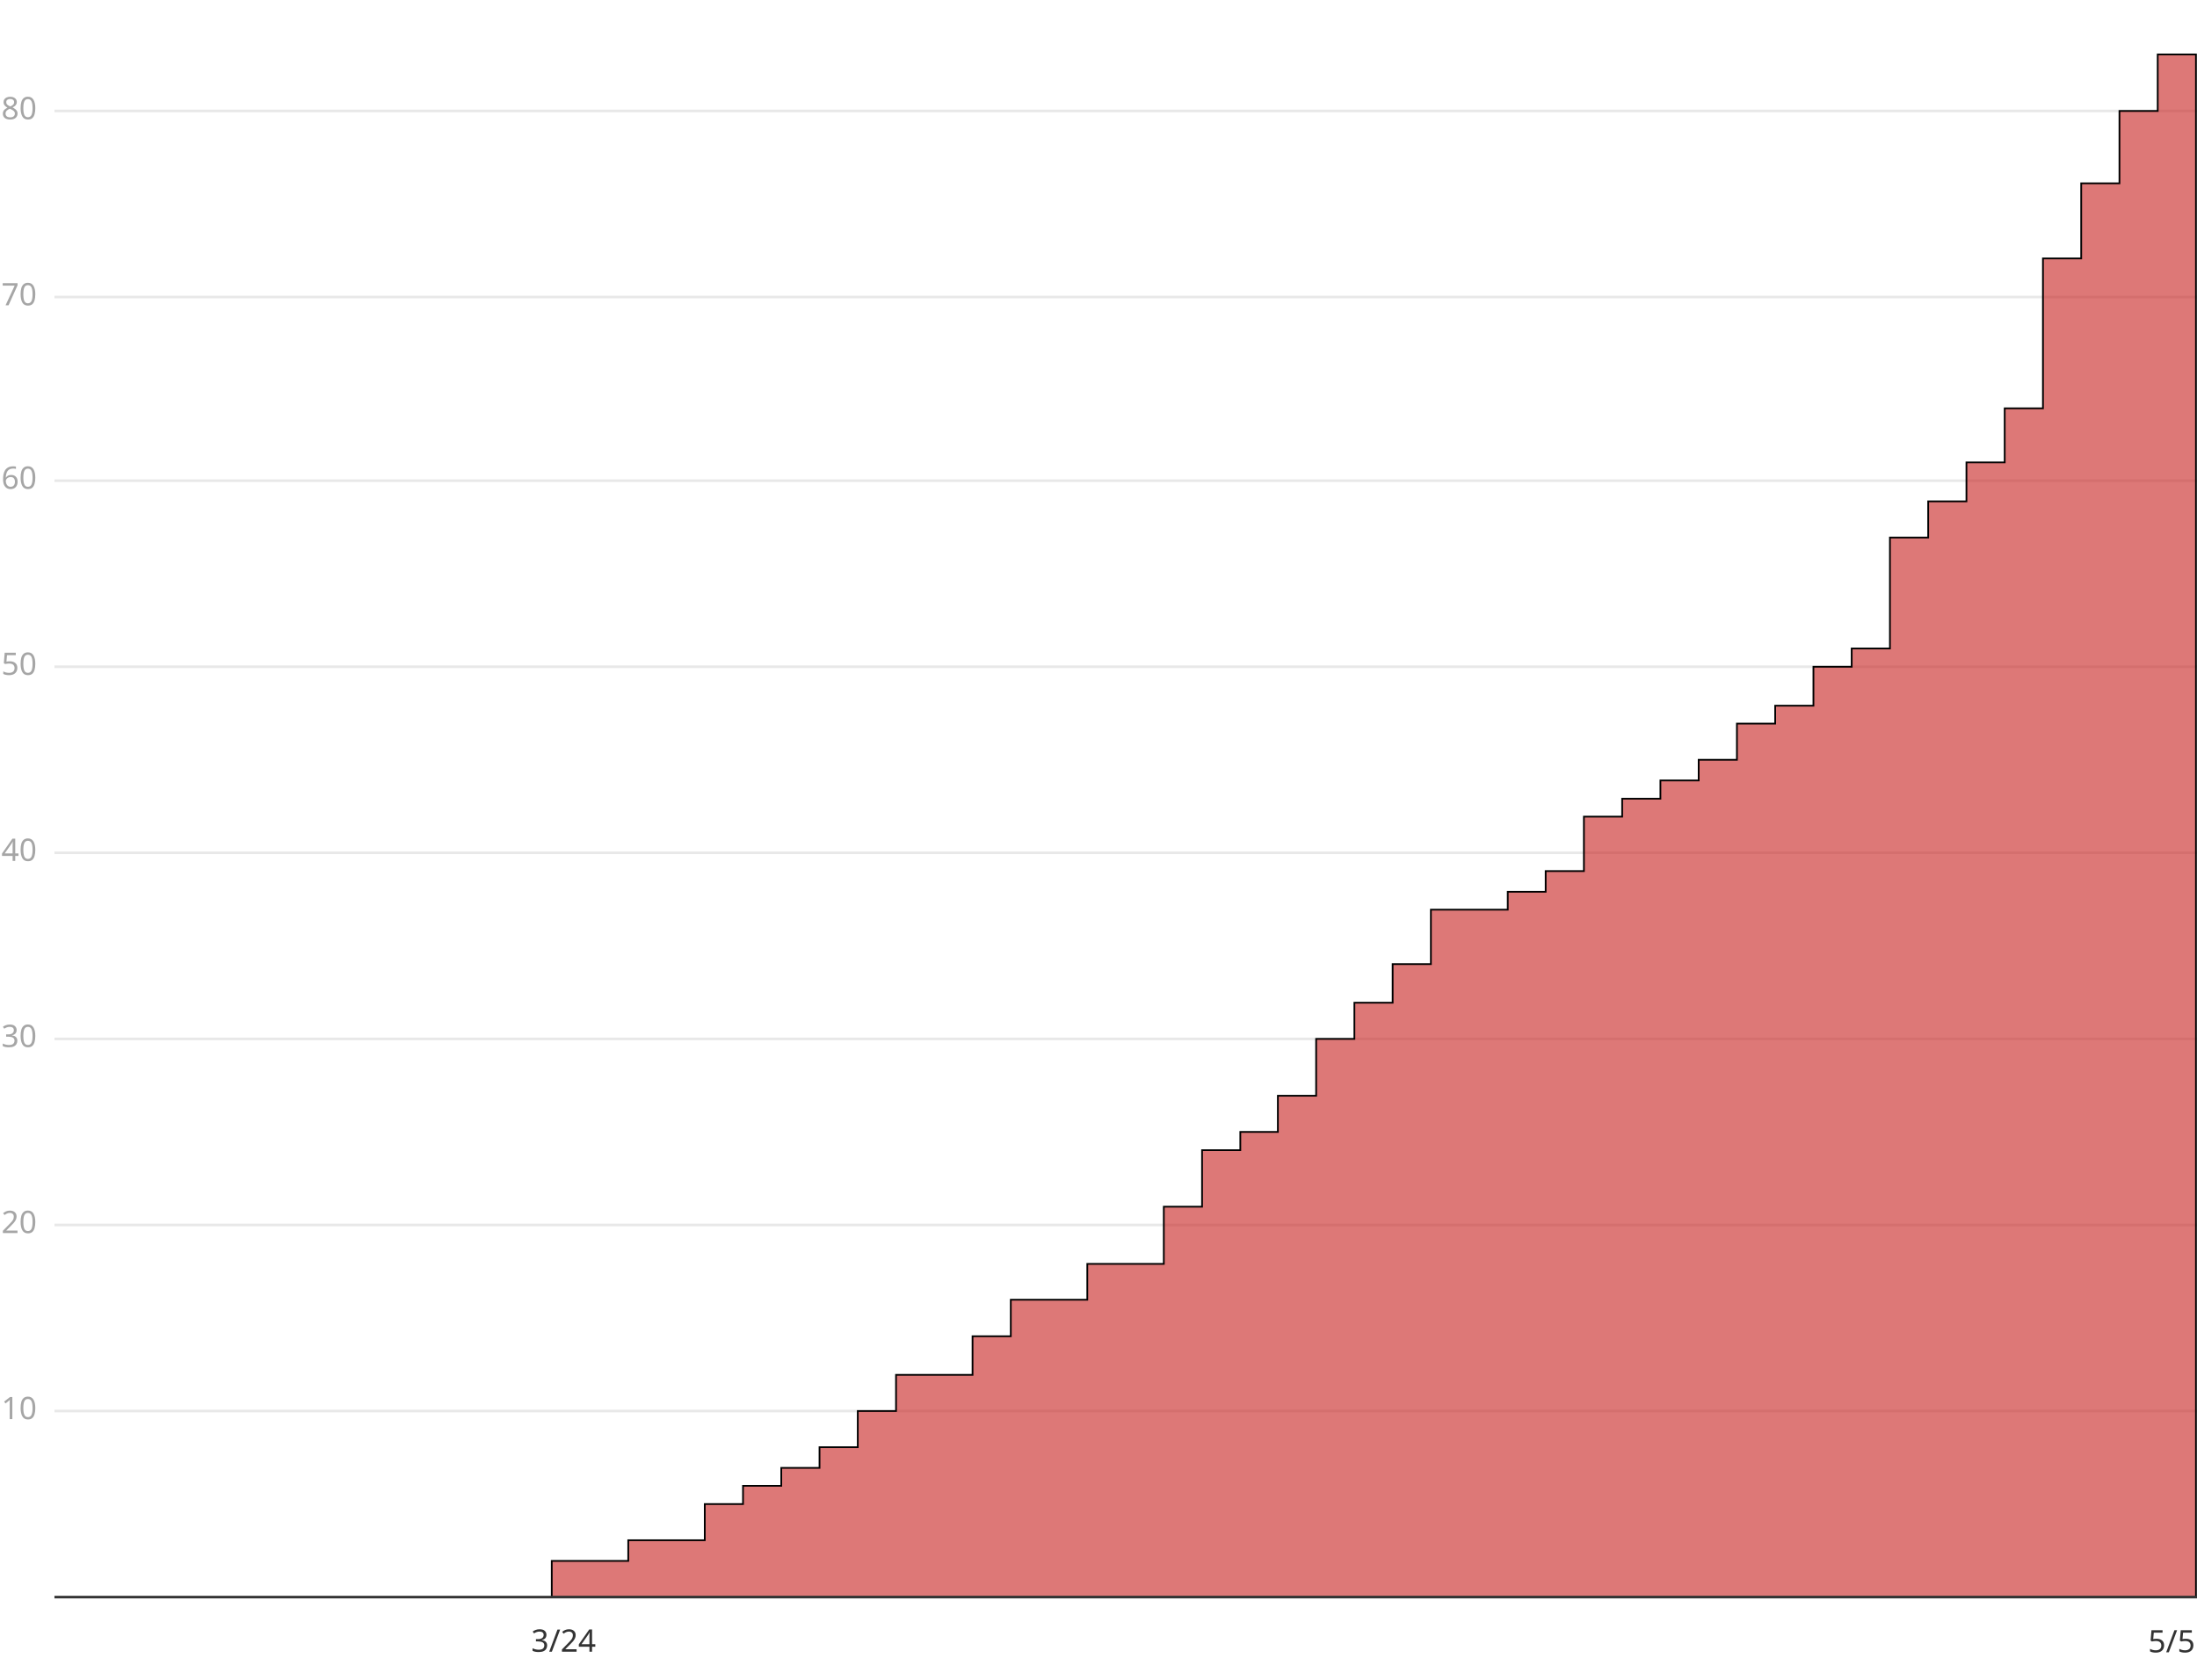
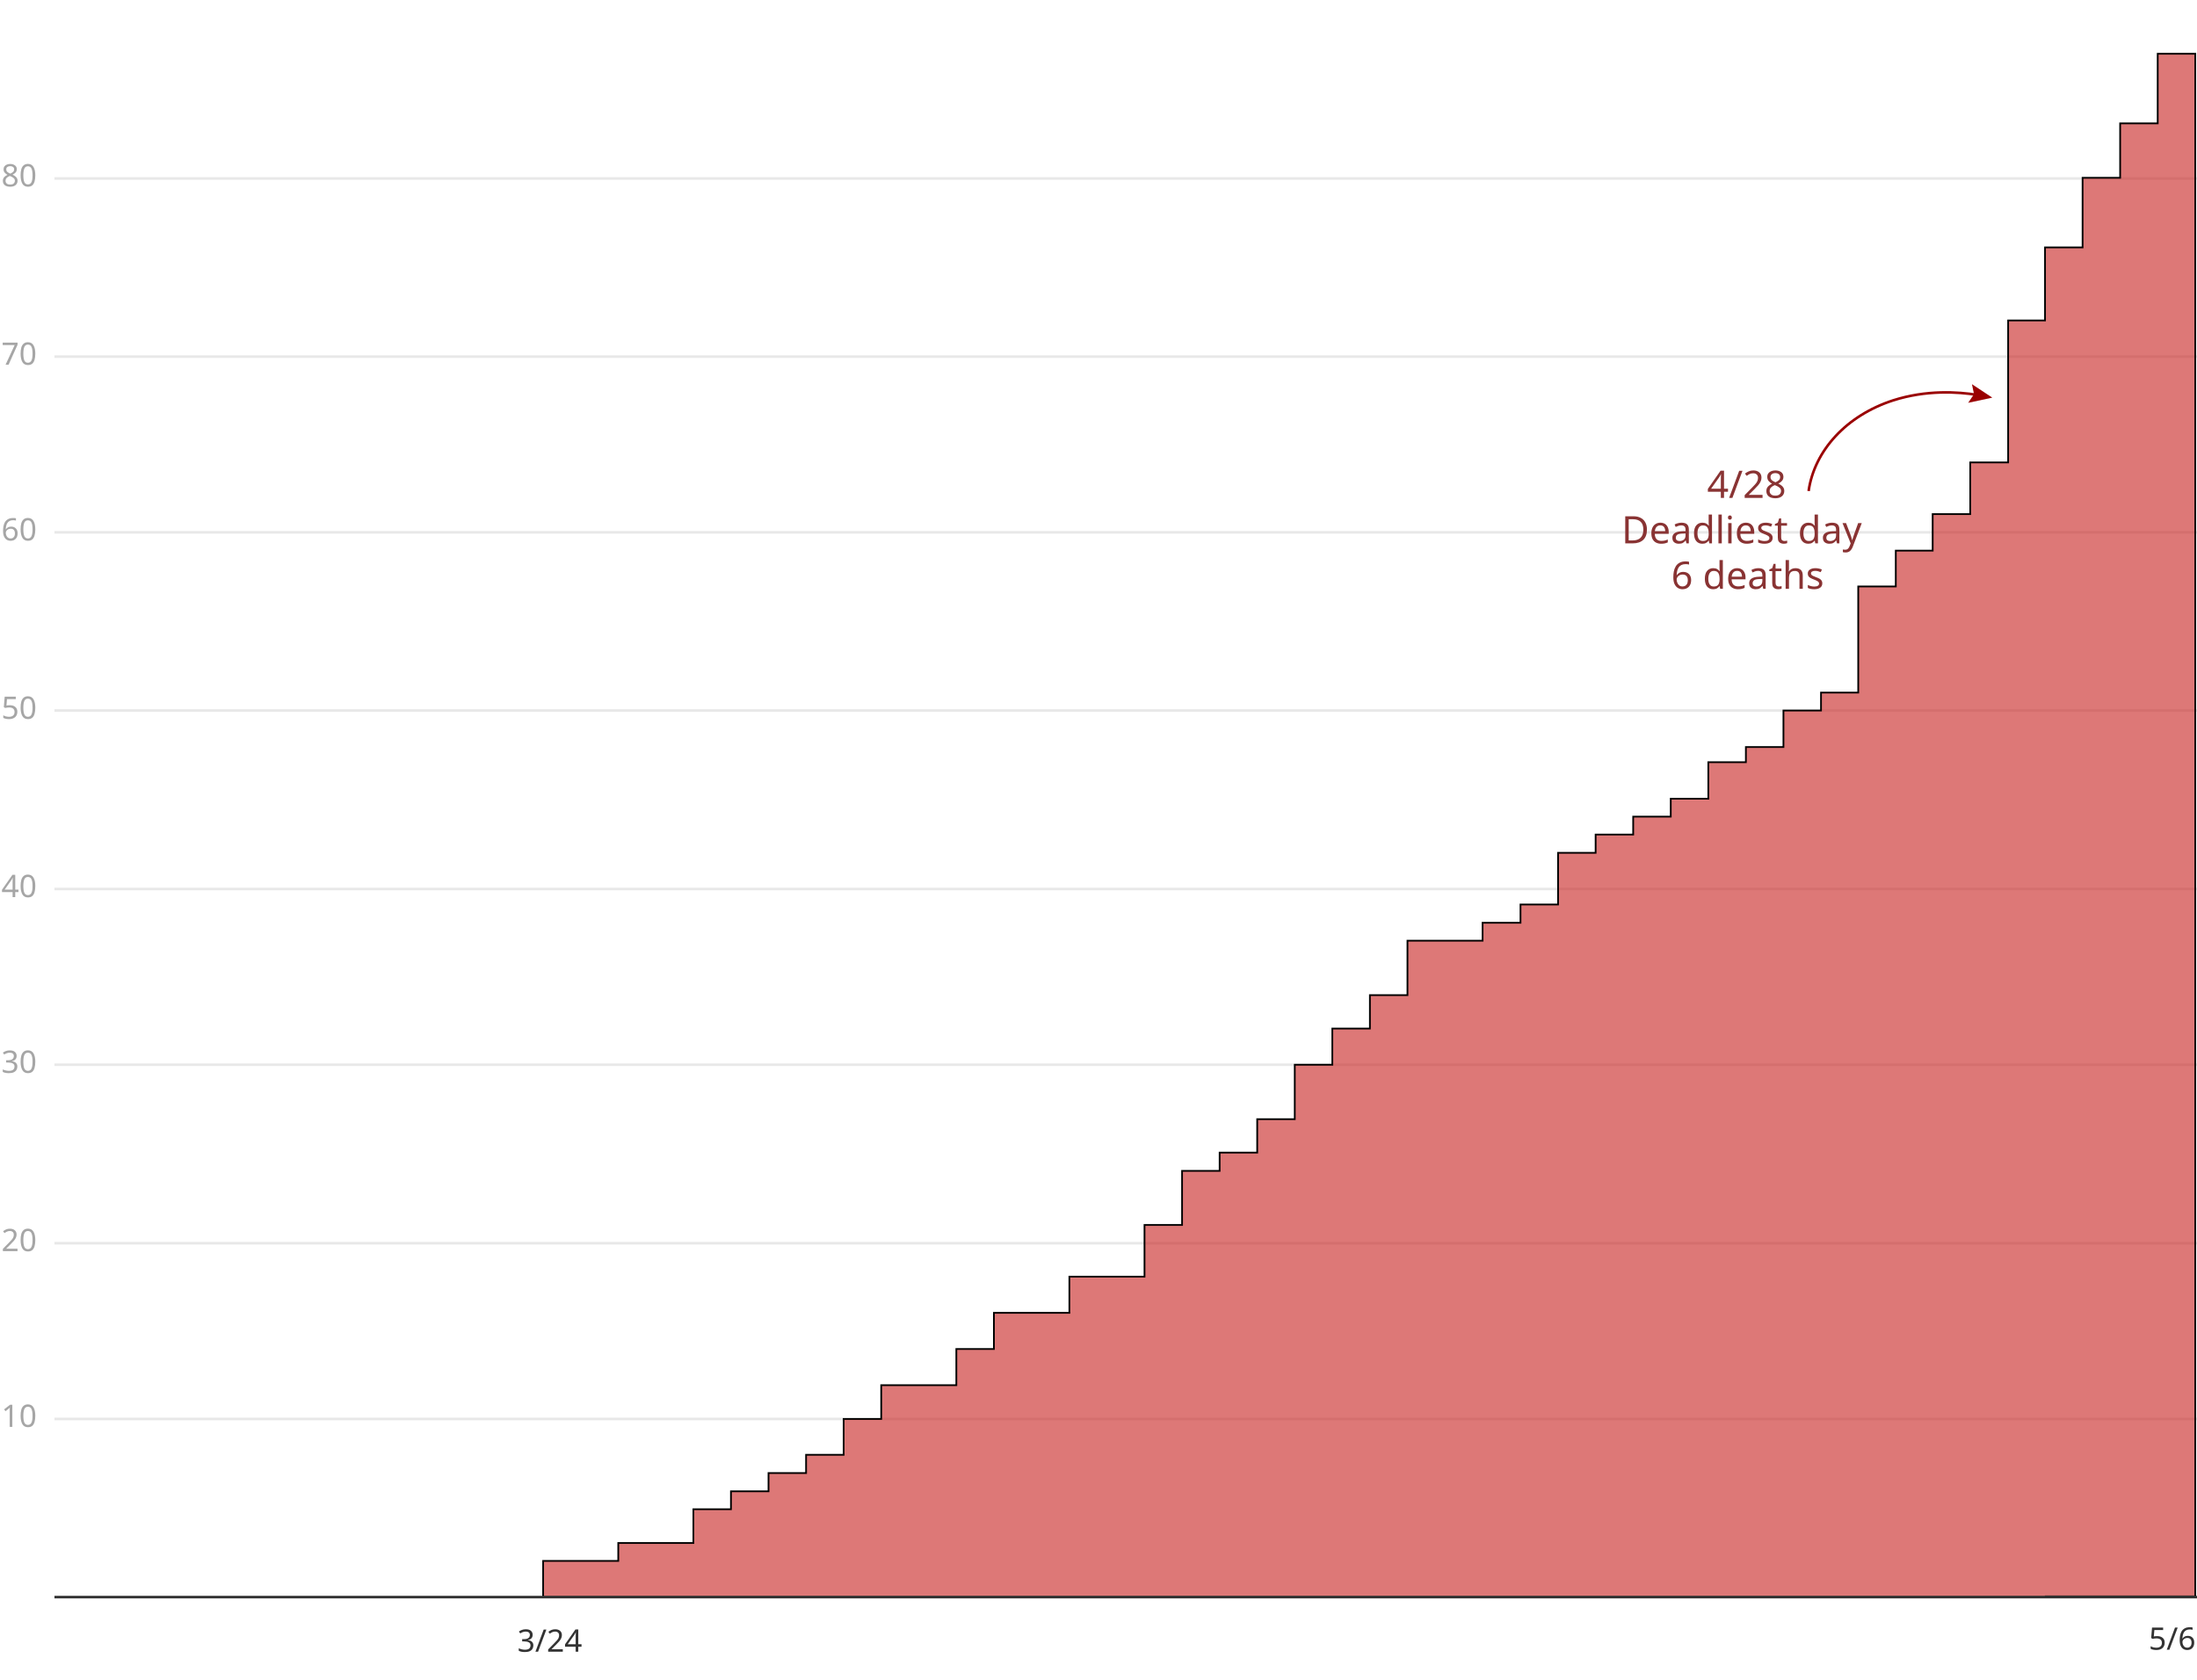
<svg xmlns="http://www.w3.org/2000/svg" xmlns:xlink="http://www.w3.org/1999/xlink" version="1.1" id="Layer_1" x="0px" y="0px" viewBox="0 0 637.5 487.5" style="enable-background:new 0 0 637.5 487.5;" xml:space="preserve">
  <style type="text/css">
	.st0{clip-path:url(#SVGID_2_);enable-background:new    ;}
	.st1{clip-path:url(#SVGID_4_);fill:none;stroke:#E8E8E8;stroke-width:0.75;stroke-miterlimit:10;}
- 	.st2{clip-path:url(#SVGID_6_);fill:none;stroke:#E8E8E8;stroke-width:0.75;stroke-miterlimit:10;}
- 	.st3{clip-path:url(#SVGID_8_);fill:none;stroke:#E8E8E8;stroke-width:0.75;stroke-miterlimit:10;}
- 	.st4{clip-path:url(#SVGID_10_);fill:none;stroke:#E8E8E8;stroke-width:0.75;stroke-miterlimit:10;}
- 	.st5{clip-path:url(#SVGID_12_);fill:none;stroke:#E8E8E8;stroke-width:0.75;stroke-miterlimit:10;}
- 	.st6{clip-path:url(#SVGID_14_);fill:none;stroke:#E8E8E8;stroke-width:0.75;stroke-miterlimit:10;}
- 	.st7{clip-path:url(#SVGID_16_);fill:none;stroke:#E8E8E8;stroke-width:0.75;stroke-miterlimit:10;}
- 	.st8{clip-path:url(#SVGID_18_);fill:none;stroke:#E8E8E8;stroke-width:0.75;stroke-miterlimit:10;}
- 	.st9{clip-path:url(#SVGID_20_);fill:#C71E1D;}
- 	.st10{clip-path:url(#SVGID_22_);fill:#C71E1D;}
- 	.st11{clip-path:url(#SVGID_24_);fill:#C71E1D;}
- 	.st12{clip-path:url(#SVGID_26_);fill:#C71E1D;}
- 	.st13{clip-path:url(#SVGID_28_);fill:#C71E1D;}
- 	.st14{clip-path:url(#SVGID_30_);fill:#C71E1D;}
- 	.st15{clip-path:url(#SVGID_32_);fill:#C71E1D;}
- 	.st16{clip-path:url(#SVGID_34_);fill:#C71E1D;}
- 	.st17{clip-path:url(#SVGID_36_);fill:#C71E1D;}
- 	.st18{clip-path:url(#SVGID_38_);fill:#C71E1D;}
- 	.st19{clip-path:url(#SVGID_40_);fill:#C71E1D;}
- 	.st20{clip-path:url(#SVGID_42_);fill:#C71E1D;}
- 	.st21{clip-path:url(#SVGID_44_);fill:#C71E1D;}
- 	.st22{clip-path:url(#SVGID_46_);fill:#C71E1D;fill-opacity:0.6;stroke:#000000;stroke-width:0.5;stroke-miterlimit:10;}
- 	.st23{clip-path:url(#SVGID_48_);fill:none;stroke:#333333;stroke-width:0.75;stroke-miterlimit:10;}
- 	.st24{clip-path:url(#SVGID_50_);}
- 	.st25{fill:#A6A6A6;}
- 	.st26{font-family:'Roboto-Regular';}
- 	.st27{font-size:9px;}
- 	.st28{clip-path:url(#SVGID_52_);}
- 	.st29{clip-path:url(#SVGID_54_);}
- 	.st30{clip-path:url(#SVGID_56_);}
- 	.st31{clip-path:url(#SVGID_58_);}
- 	.st32{clip-path:url(#SVGID_60_);}
- 	.st33{clip-path:url(#SVGID_62_);}
- 	.st34{clip-path:url(#SVGID_64_);}
- 	.st35{clip-path:url(#SVGID_66_);}
- 	.st36{fill:#333333;}
+ 	.st2{clip-path:url(#SVGID_4_);fill:#C71E1D;}
+ 	.st3{clip-path:url(#SVGID_4_);fill:#C71E1D;fill-opacity:0.6;stroke:#000000;stroke-width:0.5;stroke-miterlimit:10;}
+ 	.st4{clip-path:url(#SVGID_4_);fill:none;stroke:#333333;stroke-width:0.75;stroke-miterlimit:10;}
+ 	.st5{clip-path:url(#SVGID_4_);}
+ 	.st6{fill:#A6A6A6;}
+ 	.st7{font-family:'Roboto-Regular';}
+ 	.st8{font-size:9px;}
+ 	.st9{fill:#333333;}
+ 	.st10{fill:none;stroke:#9A0000;stroke-width:0.75;stroke-miterlimit:10;}
+ 	.st11{fill:#9A0000;}
+ 	.st12{fill:#893333;}
+ 	.st13{font-family:'ArialMT';}
+ 	.st14{font-size:11px;}
+ 	.st15{font-family:'Arial-BoldMT';}
</style>
  <g>
-     <g>
-       <defs>
-         <rect id="SVGID_1_" width="637.5" height="487.5" />
-       </defs>
-       <clipPath id="SVGID_2_">
-         <use xlink:href="#SVGID_1_" style="overflow:visible;" />
-       </clipPath>
-       <g class="st0">
-         <g>
-           <g>
-             <defs>
-               <rect id="SVGID_3_" width="637.5" height="487.5" />
-             </defs>
-             <clipPath id="SVGID_4_">
-               <use xlink:href="#SVGID_3_" style="overflow:visible;" />
-             </clipPath>
-             <line class="st1" x1="15.8" y1="32.2" x2="637.5" y2="32.2" />
-           </g>
-           <g>
-             <defs>
-               <rect id="SVGID_5_" width="637.5" height="487.5" />
-             </defs>
-             <clipPath id="SVGID_6_">
-               <use xlink:href="#SVGID_5_" style="overflow:visible;" />
-             </clipPath>
-             <line class="st2" x1="15.8" y1="86.2" x2="637.5" y2="86.2" />
-           </g>
-           <g>
-             <defs>
-               <rect id="SVGID_7_" width="637.5" height="487.5" />
-             </defs>
-             <clipPath id="SVGID_8_">
-               <use xlink:href="#SVGID_7_" style="overflow:visible;" />
-             </clipPath>
-             <line class="st3" x1="15.8" y1="139.5" x2="637.5" y2="139.5" />
-           </g>
-           <g>
-             <defs>
-               <rect id="SVGID_9_" width="637.5" height="487.5" />
-             </defs>
-             <clipPath id="SVGID_10_">
-               <use xlink:href="#SVGID_9_" style="overflow:visible;" />
-             </clipPath>
-             <line class="st4" x1="15.8" y1="193.5" x2="637.5" y2="193.5" />
-           </g>
-           <g>
-             <defs>
-               <rect id="SVGID_11_" width="637.5" height="487.5" />
-             </defs>
-             <clipPath id="SVGID_12_">
-               <use xlink:href="#SVGID_11_" style="overflow:visible;" />
-             </clipPath>
-             <line class="st5" x1="15.8" y1="247.5" x2="637.5" y2="247.5" />
-           </g>
-           <g>
-             <defs>
-               <rect id="SVGID_13_" width="637.5" height="487.5" />
-             </defs>
-             <clipPath id="SVGID_14_">
-               <use xlink:href="#SVGID_13_" style="overflow:visible;" />
-             </clipPath>
-             <line class="st6" x1="15.8" y1="301.5" x2="637.5" y2="301.5" />
-           </g>
-           <g>
-             <defs>
-               <rect id="SVGID_15_" width="637.5" height="487.5" />
-             </defs>
-             <clipPath id="SVGID_16_">
-               <use xlink:href="#SVGID_15_" style="overflow:visible;" />
-             </clipPath>
-             <line class="st7" x1="15.8" y1="355.5" x2="637.5" y2="355.5" />
-           </g>
-           <g>
-             <defs>
-               <rect id="SVGID_17_" width="637.5" height="487.5" />
-             </defs>
-             <clipPath id="SVGID_18_">
-               <use xlink:href="#SVGID_17_" style="overflow:visible;" />
-             </clipPath>
-             <line class="st8" x1="15.8" y1="409.5" x2="637.5" y2="409.5" />
-           </g>
-           <g>
-             <defs>
-               <rect id="SVGID_19_" width="637.5" height="487.5" />
-             </defs>
-             <clipPath id="SVGID_20_">
-               <use xlink:href="#SVGID_19_" style="overflow:visible;" />
-             </clipPath>
-             <path class="st9" d="M15.8,463.5h11.1H15.8z" />
-           </g>
-           <g>
-             <defs>
-               <rect id="SVGID_21_" width="637.5" height="487.5" />
-             </defs>
-             <clipPath id="SVGID_22_">
-               <use xlink:href="#SVGID_21_" style="overflow:visible;" />
-             </clipPath>
-             <path class="st10" d="M26.9,463.5H38H26.9z" />
-           </g>
-           <g>
-             <defs>
-               <rect id="SVGID_23_" width="637.5" height="487.5" />
-             </defs>
-             <clipPath id="SVGID_24_">
-               <use xlink:href="#SVGID_23_" style="overflow:visible;" />
-             </clipPath>
-             <path class="st11" d="M38,463.5h11.1H38z" />
-           </g>
-           <g>
-             <defs>
-               <rect id="SVGID_25_" width="637.5" height="487.5" />
-             </defs>
-             <clipPath id="SVGID_26_">
-               <use xlink:href="#SVGID_25_" style="overflow:visible;" />
-             </clipPath>
-             <path class="st12" d="M49.1,463.5h11.1H49.1z" />
-           </g>
-           <g>
-             <defs>
-               <rect id="SVGID_27_" width="637.5" height="487.5" />
-             </defs>
-             <clipPath id="SVGID_28_">
-               <use xlink:href="#SVGID_27_" style="overflow:visible;" />
-             </clipPath>
-             <path class="st13" d="M60.2,463.5h11.1H60.2z" />
-           </g>
-           <g>
-             <defs>
-               <rect id="SVGID_29_" width="637.5" height="487.5" />
-             </defs>
-             <clipPath id="SVGID_30_">
-               <use xlink:href="#SVGID_29_" style="overflow:visible;" />
-             </clipPath>
-             <path class="st14" d="M71.3,463.5h11.1H71.3z" />
-           </g>
-           <g>
-             <defs>
-               <rect id="SVGID_31_" width="637.5" height="487.5" />
-             </defs>
-             <clipPath id="SVGID_32_">
-               <use xlink:href="#SVGID_31_" style="overflow:visible;" />
-             </clipPath>
-             <path class="st15" d="M82.4,463.5h11.1H82.4z" />
-           </g>
-           <g>
-             <defs>
-               <rect id="SVGID_33_" width="637.5" height="487.5" />
-             </defs>
-             <clipPath id="SVGID_34_">
-               <use xlink:href="#SVGID_33_" style="overflow:visible;" />
-             </clipPath>
-             <path class="st16" d="M93.5,463.5h11.1H93.5z" />
-           </g>
-           <g>
-             <defs>
-               <rect id="SVGID_35_" width="637.5" height="487.5" />
-             </defs>
-             <clipPath id="SVGID_36_">
-               <use xlink:href="#SVGID_35_" style="overflow:visible;" />
-             </clipPath>
-             <path class="st17" d="M104.6,463.5h11.1H104.6z" />
-           </g>
-           <g>
-             <defs>
-               <rect id="SVGID_37_" width="637.5" height="487.5" />
-             </defs>
-             <clipPath id="SVGID_38_">
-               <use xlink:href="#SVGID_37_" style="overflow:visible;" />
-             </clipPath>
-             <path class="st18" d="M115.7,463.5h11.1H115.7z" />
-           </g>
-           <g>
-             <defs>
-               <rect id="SVGID_39_" width="637.5" height="487.5" />
-             </defs>
-             <clipPath id="SVGID_40_">
-               <use xlink:href="#SVGID_39_" style="overflow:visible;" />
-             </clipPath>
-             <path class="st19" d="M126.8,463.5h11.1H126.8z" />
-           </g>
-           <g>
-             <defs>
-               <rect id="SVGID_41_" width="637.5" height="487.5" />
-             </defs>
-             <clipPath id="SVGID_42_">
-               <use xlink:href="#SVGID_41_" style="overflow:visible;" />
-             </clipPath>
-             <path class="st20" d="M137.9,463.5H149H137.9z" />
-           </g>
-           <g>
-             <defs>
-               <rect id="SVGID_43_" width="637.5" height="487.5" />
-             </defs>
-             <clipPath id="SVGID_44_">
-               <use xlink:href="#SVGID_43_" style="overflow:visible;" />
-             </clipPath>
-             <path class="st21" d="M149,463.5h11.1H149z" />
-           </g>
-           <g>
-             <defs>
-               <rect id="SVGID_45_" width="637.5" height="487.5" />
-             </defs>
-             <clipPath id="SVGID_46_">
-               <use xlink:href="#SVGID_45_" style="overflow:visible;" />
-             </clipPath>
-             <polygon class="st22" points="626.1,15.8 626.1,32.2 615,32.2 615,53.2 603.9,53.2 603.9,75 592.8,75 592.8,118.5 581.7,118.5        581.7,134.2 570.6,134.2 570.6,145.5 559.5,145.5 559.5,156 548.4,156 548.4,188.2 537.3,188.2 537.3,193.5 526.2,193.5        526.2,204.8 515.1,204.8 515.1,210 504,210 504,220.5 492.9,220.5 492.9,226.5 481.8,226.5 481.8,231.8 470.7,231.8 470.7,237        459.6,237 459.6,252.8 448.5,252.8 448.5,258.8 437.5,258.8 437.5,264 426.3,264 415.2,264 415.2,279.8 404.1,279.8 404.1,291        393,291 393,301.5 381.9,301.5 381.9,318 370.8,318 370.8,328.5 359.9,328.5 359.9,333.8 348.8,333.8 348.8,350.2 337.7,350.2        337.7,366.8 326.6,366.8 326.6,366.8 315.5,366.8 315.5,377.2 304.4,377.2 293.3,377.2 293.3,387.8 282.2,387.8 282.2,399        271.1,399 260,399 260,409.5 248.9,409.5 248.9,420 237.8,420 237.8,426 226.7,426 226.7,431.2 215.6,431.2 215.6,436.5        204.5,436.5 204.5,447 193.4,447 182.3,447 182.3,453 171.2,453 171.2,453 160.1,453 160.1,463.5 171.2,463.5 171.2,463.5        182.3,463.5 182.3,463.5 193.4,463.5 204.5,463.5 215.6,463.5 215.6,463.5 226.7,463.5 237.8,463.5 248.9,463.5 248.9,463.5        260,463.5 260,463.5 271.1,463.5 282.2,463.5 293.3,463.5 293.3,463.5 304.4,463.5 315.5,463.5 326.6,463.5 326.6,463.5        337.7,463.5 337.7,463.5 348.8,463.5 359.9,463.5 370.8,463.5 371,463.5 381.9,463.5 393,463.5 404.1,463.5 415.2,463.5        426.3,463.5 437.5,463.5 448.5,463.5 448.6,463.5 459.6,463.5 470.7,463.5 481.8,463.5 492.9,463.5 504,463.5 515.1,463.5        526.2,463.5 526.2,463.5 537.3,463.5 548.4,463.5 548.4,463.5 559.5,463.5 570.6,463.5 581.7,463.5 581.7,463.5 592.8,463.5        603.9,463.5 603.9,463.5 615,463.5 626.1,463.5 626.1,463.5 637.2,463.5 637.2,15.8      " />
-           </g>
-           <g>
-             <defs>
-               <rect id="SVGID_47_" width="637.5" height="487.5" />
-             </defs>
-             <clipPath id="SVGID_48_">
-               <use xlink:href="#SVGID_47_" style="overflow:visible;" />
-             </clipPath>
-             <line class="st23" x1="15.8" y1="463.5" x2="637.5" y2="463.5" />
-           </g>
-           <g>
-             <defs>
-               <rect id="SVGID_49_" width="637.5" height="487.5" />
-             </defs>
-             <clipPath id="SVGID_50_">
-               <use xlink:href="#SVGID_49_" style="overflow:visible;" />
-             </clipPath>
-             <g class="st24">
-               <text transform="matrix(1 0 0 1 0.3926 411.8496)" class="st25 st26 st27">10</text>
-             </g>
-           </g>
-           <g>
-             <defs>
-               <rect id="SVGID_51_" width="637.5" height="487.5" />
-             </defs>
-             <clipPath id="SVGID_52_">
-               <use xlink:href="#SVGID_51_" style="overflow:visible;" />
-             </clipPath>
-             <g class="st28">
-               <text transform="matrix(1 0 0 1 0.3926 357.8496)" class="st25 st26 st27">20</text>
-             </g>
-           </g>
-           <g>
-             <defs>
-               <rect id="SVGID_53_" width="637.5" height="487.5" />
-             </defs>
-             <clipPath id="SVGID_54_">
-               <use xlink:href="#SVGID_53_" style="overflow:visible;" />
-             </clipPath>
-             <g class="st29">
-               <text transform="matrix(1 0 0 1 0.3926 303.8496)" class="st25 st26 st27">30</text>
-             </g>
-           </g>
-           <g>
-             <defs>
-               <rect id="SVGID_55_" width="637.5" height="487.5" />
-             </defs>
-             <clipPath id="SVGID_56_">
-               <use xlink:href="#SVGID_55_" style="overflow:visible;" />
-             </clipPath>
-             <g class="st30">
-               <text transform="matrix(1 0 0 1 0.3926 249.8496)" class="st25 st26 st27">40</text>
-             </g>
-           </g>
-           <g>
-             <defs>
-               <rect id="SVGID_57_" width="637.5" height="487.5" />
-             </defs>
-             <clipPath id="SVGID_58_">
-               <use xlink:href="#SVGID_57_" style="overflow:visible;" />
-             </clipPath>
-             <g class="st31">
-               <text transform="matrix(1 0 0 1 0.3926 195.8496)" class="st25 st26 st27">50</text>
-             </g>
-           </g>
-           <g>
-             <defs>
-               <rect id="SVGID_59_" width="637.5" height="487.5" />
-             </defs>
-             <clipPath id="SVGID_60_">
-               <use xlink:href="#SVGID_59_" style="overflow:visible;" />
-             </clipPath>
-             <g class="st32">
-               <text transform="matrix(1 0 0 1 0.3926 141.8496)" class="st25 st26 st27">60</text>
-             </g>
-           </g>
-           <g>
-             <defs>
-               <rect id="SVGID_61_" width="637.5" height="487.5" />
-             </defs>
-             <clipPath id="SVGID_62_">
-               <use xlink:href="#SVGID_61_" style="overflow:visible;" />
-             </clipPath>
-             <g class="st33">
-               <text transform="matrix(1 0 0 1 0.3926 88.5996)" class="st25 st26 st27">70</text>
-             </g>
-           </g>
-           <g>
-             <defs>
-               <rect id="SVGID_63_" width="637.5" height="487.5" />
-             </defs>
-             <clipPath id="SVGID_64_">
-               <use xlink:href="#SVGID_63_" style="overflow:visible;" />
-             </clipPath>
-             <g class="st34">
-               <text transform="matrix(1 0 0 1 0.3926 34.5996)" class="st25 st26 st27">80</text>
-             </g>
-           </g>
-           <g>
-             <defs>
-               <rect id="SVGID_65_" width="637.5" height="487.5" />
-             </defs>
-             <clipPath id="SVGID_66_">
-               <use xlink:href="#SVGID_65_" style="overflow:visible;" />
-             </clipPath>
-             <g class="st35">
-               <text transform="matrix(1 0 0 1 154.124 479.3496)" class="st36 st26 st27">3/24</text>
-             </g>
-           </g>
+     <defs>
+       <rect id="SVGID_1_" width="637.5" height="487.5" />
+     </defs>
+     <clipPath id="SVGID_2_">
+       <use xlink:href="#SVGID_1_" style="overflow:visible;" />
+     </clipPath>
+     <g class="st0">
+       <g>
+         <defs>
+           <rect id="SVGID_3_" width="637.5" height="487.5" />
+         </defs>
+         <clipPath id="SVGID_4_">
+           <use xlink:href="#SVGID_3_" style="overflow:visible;" />
+         </clipPath>
+         <line class="st1" x1="15.8" y1="51.8" x2="637.5" y2="51.8" />
+         <line class="st1" x1="15.8" y1="103.5" x2="637.5" y2="103.5" />
+         <line class="st1" x1="15.8" y1="154.5" x2="637.5" y2="154.5" />
+         <line class="st1" x1="15.8" y1="206.2" x2="637.5" y2="206.2" />
+         <line class="st1" x1="15.8" y1="258" x2="637.5" y2="258" />
+         <line class="st1" x1="15.8" y1="309" x2="637.5" y2="309" />
+         <line class="st1" x1="15.8" y1="360.8" x2="637.5" y2="360.8" />
+         <line class="st1" x1="15.8" y1="411.8" x2="637.5" y2="411.8" />
+         <path class="st2" d="M15.8,463.5h10.9H15.8z" />
+         <path class="st2" d="M26.7,463.5h10.9H26.7z" />
+         <path class="st2" d="M37.6,463.5h10.9H37.6z" />
+         <path class="st2" d="M48.5,463.5h10.9H48.5z" />
+         <path class="st2" d="M59.4,463.5h10.9H59.4z" />
+         <path class="st2" d="M70.3,463.5h10.9H70.3z" />
+         <path class="st2" d="M81.2,463.5h10.9H81.2z" />
+         <path class="st2" d="M92.1,463.5H103H92.1z" />
+         <path class="st2" d="M103,463.5h10.9H103z" />
+         <path class="st2" d="M113.9,463.5h10.9H113.9z" />
+         <path class="st2" d="M124.8,463.5h10.9H124.8z" />
+         <path class="st2" d="M135.7,463.5h10.9H135.7z" />
+         <path class="st2" d="M146.6,463.5h10.9H146.6z" />
+         <polygon class="st3" points="626.1,15.6 626.1,35.8 615.2,35.8 615.2,51.6 604.3,51.6 604.3,71.8 593.4,71.8 593.4,93 582.7,93      582.7,134.2 571.7,134.2 571.7,149.2 560.8,149.2 560.8,159.8 550.1,159.8 550.1,170.2 539.2,170.2 539.2,201 528.4,201      528.4,206.2 517.5,206.2 517.5,216.8 506.6,216.8 506.6,221.2 495.7,221.2 495.7,231.8 484.8,231.8 484.8,237 473.9,237      473.9,242.2 463,242.2 463,247.5 452.1,247.5 452.1,262.5 441.2,262.5 441.2,267.8 430.2,267.8 430.2,273 419.3,273 419.3,273      408.4,273 408.4,288.8 397.5,288.8 397.5,298.5 386.6,298.5 386.6,309 375.7,309 375.7,324.8 364.8,324.8 364.8,334.5      353.9,334.5 353.9,339.8 343,339.8 343,355.5 332.1,355.5 332.1,370.5 321.2,370.5 310.3,370.5 310.3,381 299.4,381 288.4,381      288.4,391.5 277.5,391.5 277.5,402 266.6,402 255.7,402 255.7,411.8 244.8,411.8 244.8,422.2 233.9,422.2 233.9,427.5 223,427.5      223,432.8 212.1,432.8 212.1,438 201.2,438 201.2,447.8 190.3,447.8 190.3,447.8 179.4,447.8 179.4,453 168.5,453 168.5,453      157.6,453 157.6,463.5 168.5,463.5 168.5,463.5 179.4,463.5 179.4,463.5 190.3,463.5 190.3,463.5 201.2,463.5 201.2,463.5      212.1,463.5 212.1,463.5 223,463.5 233.9,463.5 233.9,463.5 244.8,463.5 244.8,463.5 255.7,463.5 266.6,463.5 277.5,463.5      288.4,463.5 288.4,463.5 299.4,463.5 310.3,463.5 321.2,463.5 332.1,463.5 343,463.5 353.9,463.5 364.8,463.5 375.7,463.5      375.7,463.5 386.6,463.5 386.6,463.5 397.5,463.5 397.5,463.5 408.4,463.5 408.4,463.5 419.3,463.5 419.3,463.5 430.2,463.5      430.3,463.5 441.2,463.5 441.2,463.5 452.1,463.5 452.1,463.5 463,463.5 463,463.5 473.9,463.5 484.8,463.5 484.8,463.5      495.7,463.5 495.7,463.5 506.6,463.5 517.5,463.5 517.5,463.5 528.4,463.5 539.2,463.5 539.3,463.5 550.1,463.5 550.1,463.5      560.8,463.5 561,463.5 571.7,463.5 571.7,463.5 582.7,463.5 593.6,463.5 593.6,463.3 604.3,463.3 604.3,463.3 615.2,463.3      626.1,463.3 637,463.3 637,15.6    " />
+         <line class="st4" x1="15.8" y1="463.5" x2="637.5" y2="463.5" />
+         <g class="st5">
+           <text transform="matrix(1 0 0 1 0.3926 414.0996)" class="st6 st7 st8">10</text>
+         </g>
+         <g class="st5">
+           <text transform="matrix(1 0 0 1 0.3926 363.0996)" class="st6 st7 st8">20</text>
+         </g>
+         <g class="st5">
+           <text transform="matrix(1 0 0 1 0.3926 311.3496)" class="st6 st7 st8">30</text>
+         </g>
+         <g class="st5">
+           <text transform="matrix(1 0 0 1 0.3926 260.3496)" class="st6 st7 st8">40</text>
+         </g>
+         <g class="st5">
+           <text transform="matrix(1 0 0 1 0.3926 208.5996)" class="st6 st7 st8">50</text>
+         </g>
+         <g class="st5">
+           <text transform="matrix(1 0 0 1 0.3926 156.8496)" class="st6 st7 st8">60</text>
+         </g>
+         <g class="st5">
+           <text transform="matrix(1 0 0 1 0.3926 105.8496)" class="st6 st7 st8">70</text>
+         </g>
+         <g class="st5">
+           <text transform="matrix(1 0 0 1 0.3926 54.0996)" class="st6 st7 st8">80</text>
+         </g>
+         <g class="st5">
+           <text transform="matrix(1 0 0 1 150.124 479.3496)" class="st9 st7 st8">3/24</text>
        </g>
      </g>
    </g>
  </g>
-   <text transform="matrix(1 0 0 1 623.3156 479.5232)" class="st36 st26 st27">5/5</text>
+   <text transform="matrix(1 0 0 1 623.4857 478.7624)" class="st9 st7 st8">5/6</text>
+   <g>
+     <g>
+       <path class="st10" d="M524.8,142.5c1.7-11.8,11-21.9,24.5-26.3c9.7-3.1,18.8-2.5,24.4-1.6" />
+       <g>
+         <polygon class="st11" points="571.1,116.9 572.8,114.4 572.2,111.5 578.1,115.4    " />
+       </g>
+     </g>
+   </g>
+   <text transform="matrix(1 0 0 1 495.3334 144.4938)">
+     <tspan x="0" y="0" class="st12 st13 st14">4/28</tspan>
+     <tspan x="-24.8" y="13.2" class="st12 st15 st14">Deadliest day</tspan>
+     <tspan x="-10.4" y="26.4" class="st12 st13 st14">6 deaths</tspan>
+   </text>
</svg>
